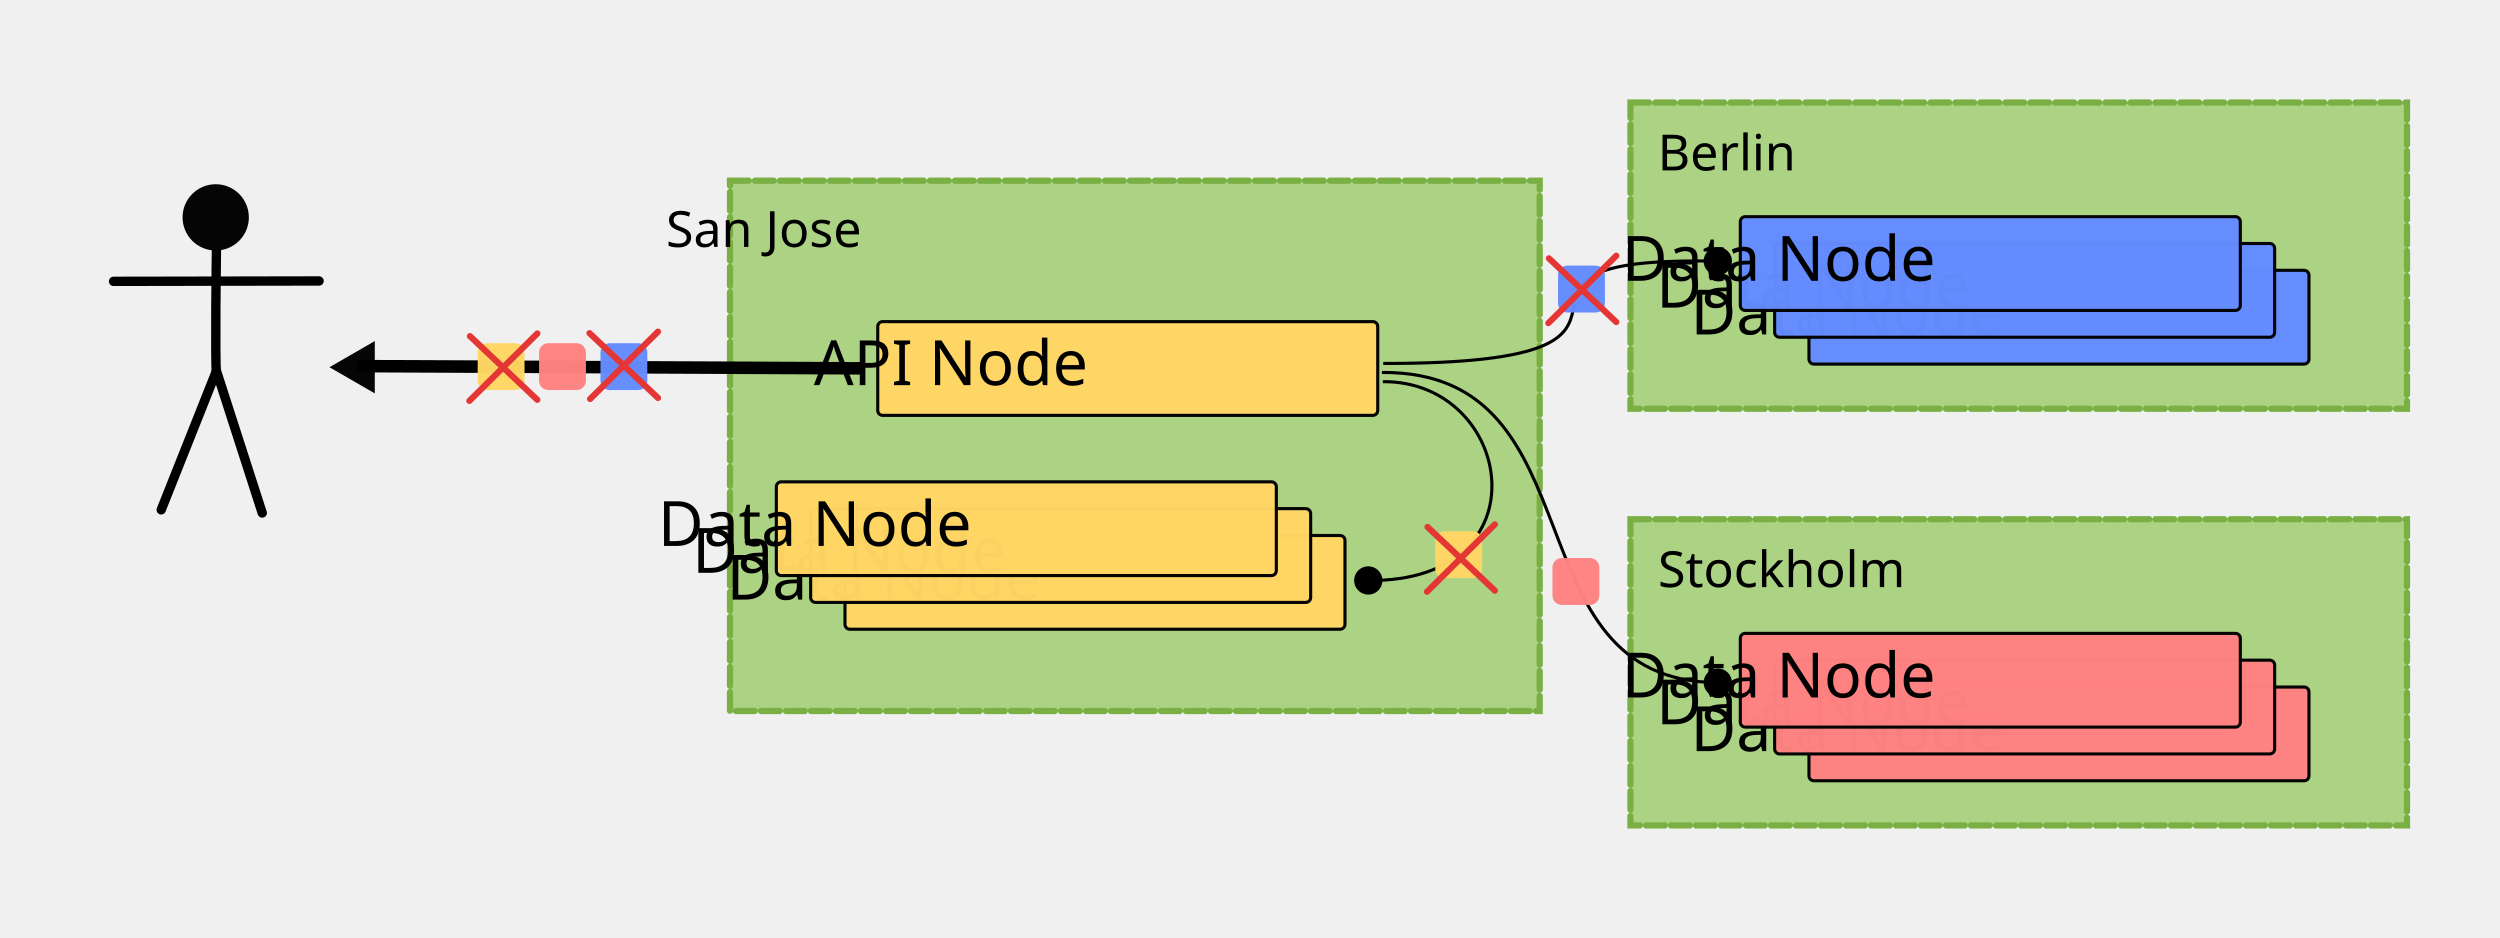
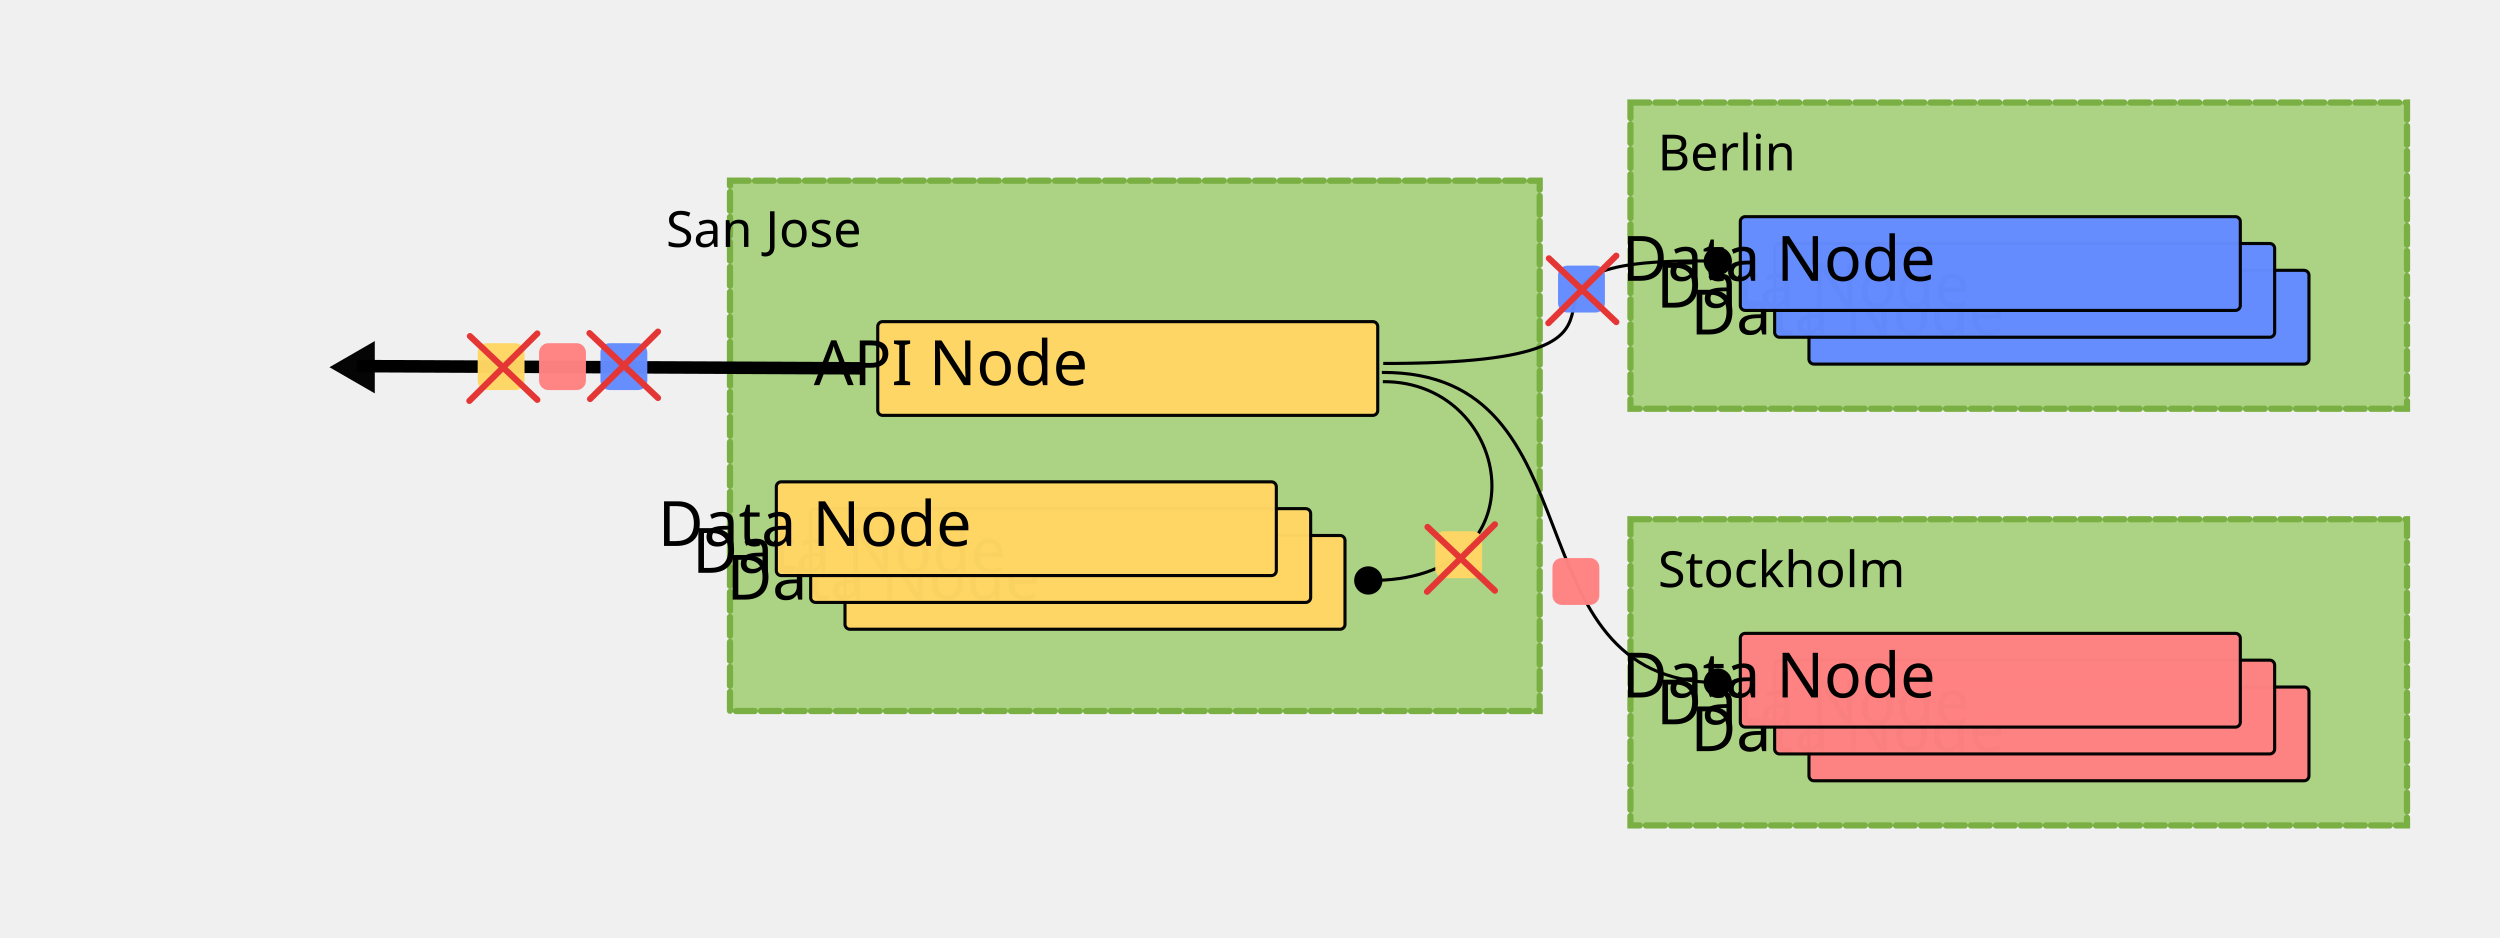
<svg xmlns="http://www.w3.org/2000/svg" width="800" height="300" id="svg2" version="1.1">
  <defs id="defs4">
    <marker orient="auto" refY="0.0" refX="0.0" id="Arrow2Mend" style="overflow:visible;">
      <path id="path4966" style="fill-rule:evenodd;stroke-width:0.625;stroke-linejoin:round;" d="M 8.719,4.034 L -2.207,0.016 L 8.719,-4.002 C 6.973,-1.63 6.983,1.616 8.719,4.034 z " transform="scale(0.6) rotate(180) translate(0,0)" />
    </marker>
    <marker orient="auto" refY="0.0" refX="0.0" id="Arrow1Lend" style="overflow:visible;">
      <path id="path4942" d="M 0.0,0.0 L 5.0,-5.0 L -12.5,0.0 L 5.0,5.0 L 0.0,0.0 z " style="fill-rule:evenodd;stroke:#000000;stroke-width:1.0pt;" transform="scale(0.8) rotate(180) translate(12.5,0)" />
    </marker>
    <marker orient="auto" refY="0.0" refX="0.0" id="DotL" style="overflow:visible">
      <path id="path5000" d="M -2.5,-1.0 C -2.5,1.76 -4.74,4.0 -7.5,4.0 C -10.26,4.0 -12.5,1.76 -12.5,-1.0 C -12.5,-3.76 -10.26,-6.0 -7.5,-6.0 C -4.74,-6.0 -2.5,-3.76 -2.5,-1.0 z " style="fill-rule:evenodd;stroke:#000000;stroke-width:1.0pt" transform="scale(0.8) translate(7.4, 1)" />
    </marker>
    <marker orient="auto" refY="0" refX="0" id="Arrow1Mend" style="overflow:visible">
      <path id="path4948" d="M 0,0 5,-5 -12.5,0 5,5 0,0 z" style="fill-rule:evenodd;stroke:#000000;stroke-width:1pt" transform="matrix(-0.4,0,0,-0.4,-4,0)" />
    </marker>
    <marker orient="auto" refY="0" refX="0" id="Arrow2Lend" style="overflow:visible">
      <path id="path4960" style="fill-rule:evenodd;stroke-width:0.625;stroke-linejoin:round" d="M 8.719,4.034 -2.207,0.016 8.719,-4.002 c -1.745,2.372 -1.735,5.617 -6e-7,8.035 z" transform="matrix(-1.1,0,0,-1.1,-1.1,0)" />
    </marker>
    <marker orient="auto" refY="0" refX="0" id="EmptyDiamondL" style="overflow:visible">
      <path id="path5045" d="M 0,-7.071 -7.071,0 0,7.071 7.071,0 0,-7.071 z" style="fill:#ffffff;fill-rule:evenodd;stroke:#000000;stroke-width:1pt" transform="scale(0.8,0.8)" />
    </marker>
    <marker orient="auto" refY="0" refX="0" id="SemiCircleOut" style="overflow:visible">
      <path id="path5120" d="m -2.5,-0.809 c 0,2.76 -2.24,5 -5,5 l 0,-10 c 2.76,0 5,2.24 5,5 z" style="fill-rule:evenodd;stroke:#000000;stroke-width:1pt" transform="matrix(0.6,0,0,0.6,4.275296,0.4580676)" />
    </marker>
    <marker orient="auto" refY="0" refX="0" id="TriangleOutL" style="overflow:visible">
      <path id="path5081" d="m 5.77,0 -8.65,5 0,-10 8.65,5 z" style="fill-rule:evenodd;stroke:#000000;stroke-width:1pt" transform="scale(0.8,0.8)" />
    </marker>
    <marker orient="auto" refY="0" refX="0" id="TriangleOutL-6" style="overflow:visible">
      <path id="path5081-9" d="m 5.77,0 -8.65,5 0,-10 8.65,5 z" style="fill-rule:evenodd;stroke:#000000;stroke-width:1pt" transform="scale(0.8,0.8)" />
    </marker>
  </defs>
  <g id="layer1" transform="translate(0,-752.3622)">
    <g id="g3852-1" transform="translate(403.6749,43.4142)" />
    <g id="g4809" transform="translate(164.6549,-27.83794)">
      <g transform="translate(403.6749,86.98867)" id="g3852-8-0" />
    </g>
    <g id="g6897" transform="translate(-5.317354,56.06092)">
      <g transform="translate(-20,0)" id="g6893" />
    </g>
    <g id="g7333" transform="translate(6.565985,7.576144)">
      <g id="g7243">
        <rect style="opacity:0.98;fill:#aad282;fill-opacity:1;fill-rule:nonzero;stroke:#77ae3f;stroke-width:2;stroke-linecap:round;stroke-linejoin:miter;stroke-miterlimit:4;stroke-opacity:1;stroke-dasharray:6, 2;stroke-dashoffset:0" id="rect7165" width="248.498" height="97.985" x="515.178" y="25.239" transform="translate(0,752.3622)" />
        <text xml:space="preserve" style="font-size:24px;font-style:normal;font-variant:normal;font-weight:normal;font-stretch:normal;text-align:start;line-height:125%;letter-spacing:0px;word-spacing:0px;text-anchor:start;fill:#000000;fill-opacity:1;stroke:none;font-family:Trebuchet MS;-inkscape-font-specification:Trebuchet MS" x="523.893" y="799.319" id="text7239">
          <tspan id="tspan7241" x="523.893" y="799.319" style="font-size:16px;text-align:start;text-anchor:start">Berlin</tspan>
        </text>
      </g>
      <g transform="translate(18.68782,9.091373)" id="g7207">
        <g id="g3842-9" transform="translate(538.7828,48.29301)">
          <rect ry="1.577" y="773.907" x="14.835" height="30" width="160" id="rect2985-39-4" style="opacity:0.98;fill:#648cff;fill-opacity:1;fill-rule:nonzero;stroke:#000000;stroke-width:1;stroke-linecap:round;stroke-linejoin:miter;stroke-miterlimit:4;stroke-opacity:1;stroke-dasharray:none;stroke-dashoffset:0" />
          <text id="text3794-8-2" y="794.424" x="95.773" style="font-size:48px;font-style:normal;font-weight:normal;text-align:center;line-height:125%;letter-spacing:0px;word-spacing:0px;text-anchor:middle;fill:#000000;fill-opacity:1;stroke:none;font-family:Sans" xml:space="preserve">
            <tspan style="font-size:20px;font-style:normal;font-variant:normal;font-weight:normal;font-stretch:normal;font-family:Trebuchet MS;-inkscape-font-specification:Trebuchet MS" y="794.424" x="95.773" id="tspan3796-9-9">Data Node</tspan>
          </text>
        </g>
        <g id="g3842-6" transform="translate(527.7974,39.70672)">
          <rect ry="1.577" y="773.907" x="14.835" height="30" width="160" id="rect2985-39-1" style="opacity:0.98;fill:#648cff;fill-opacity:1;fill-rule:nonzero;stroke:#000000;stroke-width:1;stroke-linecap:round;stroke-linejoin:miter;stroke-miterlimit:4;stroke-opacity:1;stroke-dasharray:none;stroke-dashoffset:0" />
          <text id="text3794-8-8" y="794.424" x="95.773" style="font-size:48px;font-style:normal;font-weight:normal;text-align:center;line-height:125%;letter-spacing:0px;word-spacing:0px;text-anchor:middle;fill:#000000;fill-opacity:1;stroke:none;font-family:Sans" xml:space="preserve">
            <tspan style="font-size:20px;font-style:normal;font-variant:normal;font-weight:normal;font-stretch:normal;font-family:Trebuchet MS;-inkscape-font-specification:Trebuchet MS" y="794.424" x="95.773" id="tspan3796-9-3">Data Node</tspan>
          </text>
        </g>
        <g id="g3842" transform="translate(516.812,31.12042)">
          <rect ry="1.577" y="773.907" x="14.835" height="30" width="160" id="rect2985-39" style="opacity:0.98;fill:#648cff;fill-opacity:1;fill-rule:nonzero;stroke:#000000;stroke-width:1;stroke-linecap:round;stroke-linejoin:miter;stroke-miterlimit:4;stroke-opacity:1;stroke-dasharray:none;stroke-dashoffset:0" />
          <text id="text3794-8" y="794.424" x="95.773" style="font-size:48px;font-style:normal;font-weight:normal;text-align:center;line-height:125%;letter-spacing:0px;word-spacing:0px;text-anchor:middle;fill:#000000;fill-opacity:1;stroke:none;font-family:Sans" xml:space="preserve">
            <tspan style="font-size:20px;font-style:normal;font-variant:normal;font-weight:normal;font-stretch:normal;font-family:Trebuchet MS;-inkscape-font-specification:Trebuchet MS" y="794.424" x="95.773" id="tspan3796-9">Data Node</tspan>
          </text>
        </g>
      </g>
    </g>
    <g id="g7314" transform="translate(0.5050766,18.68782)">
      <g id="g7243-0" transform="translate(6.06091,122.2284)">
        <rect style="opacity:0.98;fill:#aad282;fill-opacity:1;fill-rule:nonzero;stroke:#77ae3f;stroke-width:2;stroke-linecap:round;stroke-linejoin:miter;stroke-miterlimit:4;stroke-opacity:1;stroke-dasharray:6, 2;stroke-dashoffset:0" id="rect7165-7" width="248.498" height="97.985" x="515.178" y="25.239" transform="translate(0,752.3622)" />
        <text xml:space="preserve" style="font-size:24px;font-style:normal;font-variant:normal;font-weight:normal;font-stretch:normal;text-align:start;line-height:125%;letter-spacing:0px;word-spacing:0px;text-anchor:start;fill:#000000;fill-opacity:1;stroke:none;font-family:Trebuchet MS;-inkscape-font-specification:Trebuchet MS" x="524.003" y="799.319" id="text7239-4">
          <tspan id="tspan7241-5" x="524.003" y="799.319" style="font-size:16px;text-align:start;text-anchor:start">Stockholm</tspan>
        </text>
      </g>
      <g transform="translate(24.74874,131.3198)" id="g7207-1">
        <g id="g3842-9-7" transform="translate(538.7828,48.29301)">
          <rect ry="1.577" y="773.907" x="14.835" height="30" width="160" id="rect2985-39-4-1" style="opacity:0.98;fill:#ff8282;fill-opacity:1;fill-rule:nonzero;stroke:#000000;stroke-width:1;stroke-linecap:round;stroke-linejoin:miter;stroke-miterlimit:4;stroke-opacity:1;stroke-dasharray:none;stroke-dashoffset:0" />
          <text id="text3794-8-2-6" y="794.424" x="95.773" style="font-size:48px;font-style:normal;font-weight:normal;text-align:center;line-height:125%;letter-spacing:0px;word-spacing:0px;text-anchor:middle;fill:#000000;fill-opacity:1;stroke:none;font-family:Sans" xml:space="preserve">
            <tspan style="font-size:20px;font-style:normal;font-variant:normal;font-weight:normal;font-stretch:normal;font-family:Trebuchet MS;-inkscape-font-specification:Trebuchet MS" y="794.424" x="95.773" id="tspan3796-9-9-6">Data Node</tspan>
          </text>
        </g>
        <g id="g3842-6-2" transform="translate(527.7974,39.70672)">
          <rect ry="1.577" y="773.907" x="14.835" height="30" width="160" id="rect2985-39-1-6" style="opacity:0.98;fill:#ff8282;fill-opacity:1;fill-rule:nonzero;stroke:#000000;stroke-width:1;stroke-linecap:round;stroke-linejoin:miter;stroke-miterlimit:4;stroke-opacity:1;stroke-dasharray:none;stroke-dashoffset:0" />
          <text id="text3794-8-8-4" y="794.424" x="95.773" style="font-size:48px;font-style:normal;font-weight:normal;text-align:center;line-height:125%;letter-spacing:0px;word-spacing:0px;text-anchor:middle;fill:#000000;fill-opacity:1;stroke:none;font-family:Sans" xml:space="preserve">
            <tspan style="font-size:20px;font-style:normal;font-variant:normal;font-weight:normal;font-stretch:normal;font-family:Trebuchet MS;-inkscape-font-specification:Trebuchet MS" y="794.424" x="95.773" id="tspan3796-9-3-5">Data Node</tspan>
          </text>
        </g>
        <g id="g3842-3" transform="translate(516.812,31.12042)">
          <rect ry="1.577" y="773.907" x="14.835" height="30" width="160" id="rect2985-39-47" style="opacity:0.98;fill:#ff8282;fill-opacity:1;fill-rule:nonzero;stroke:#000000;stroke-width:1;stroke-linecap:round;stroke-linejoin:miter;stroke-miterlimit:4;stroke-opacity:1;stroke-dasharray:none;stroke-dashoffset:0" />
          <text id="text3794-8-1" y="794.424" x="95.773" style="font-size:48px;font-style:normal;font-weight:normal;text-align:center;line-height:125%;letter-spacing:0px;word-spacing:0px;text-anchor:middle;fill:#000000;fill-opacity:1;stroke:none;font-family:Sans" xml:space="preserve">
            <tspan style="font-size:20px;font-style:normal;font-variant:normal;font-weight:normal;font-stretch:normal;font-family:Trebuchet MS;-inkscape-font-specification:Trebuchet MS" y="794.424" x="95.773" id="tspan3796-9-8">Data Node</tspan>
          </text>
        </g>
      </g>
    </g>
    <g id="g7435" transform="translate(133.0876,2.272843)">
      <g id="g7430">
        <rect style="opacity:0.98;fill:#aad282;fill-opacity:1;fill-rule:nonzero;stroke:#77ae3f;stroke-width:2;stroke-linecap:round;stroke-linejoin:miter;stroke-miterlimit:4;stroke-opacity:1;stroke-dasharray:6, 2;stroke-dashoffset:0" id="rect7165-8" width="259.104" height="169.706" x="100.51" y="807.905" />
        <text xml:space="preserve" style="font-size:24px;font-style:normal;font-variant:normal;font-weight:normal;font-stretch:normal;text-align:center;line-height:125%;letter-spacing:0px;word-spacing:0px;text-anchor:middle;fill:#000000;fill-opacity:1;stroke:none;font-family:Trebuchet MS;-inkscape-font-specification:Trebuchet MS" x="139.401" y="829.118" id="text7352">
          <tspan id="tspan7354" x="139.401" y="829.118" style="font-size:16px">San Jose</tspan>
        </text>
      </g>
      <g transform="translate(133.9642,118.3724)" id="g7121">
        <rect style="opacity:0.98;fill:#ffd664;fill-opacity:1;fill-rule:nonzero;stroke:#000000;stroke-width:1;stroke-linecap:round;stroke-linejoin:miter;stroke-miterlimit:4;stroke-opacity:1;stroke-dasharray:none;stroke-dashoffset:0" id="rect2985" width="160" height="30" x="13.825" y="734.637" ry="1.577" />
        <text xml:space="preserve" style="font-size:48px;font-style:normal;font-weight:normal;text-align:start;line-height:125%;letter-spacing:0px;word-spacing:0px;text-anchor:start;fill:#000000;fill-opacity:1;stroke:none;font-family:Sans" x="93.386" y="754.959" id="text3794-7">
          <tspan id="tspan3796-2" x="93.386" y="754.959" style="font-size:20px;font-style:normal;font-variant:normal;font-weight:normal;font-stretch:normal;text-align:center;text-anchor:middle;font-family:Trebuchet MS;-inkscape-font-specification:Trebuchet MS">API Node</tspan>
        </text>
      </g>
      <g id="g7207-1-5" transform="translate(-416.3091,99.24749)">
        <g transform="translate(538.7828,48.29301)" id="g3842-9-7-0">
          <rect style="opacity:0.98;fill:#ffd664;fill-opacity:1;fill-rule:nonzero;stroke:#000000;stroke-width:1;stroke-linecap:round;stroke-linejoin:miter;stroke-miterlimit:4;stroke-opacity:1;stroke-dasharray:none;stroke-dashoffset:0" id="rect2985-39-4-1-6" width="160" height="30" x="14.835" y="773.907" ry="1.577" />
          <text xml:space="preserve" style="font-size:48px;font-style:normal;font-weight:normal;text-align:center;line-height:125%;letter-spacing:0px;word-spacing:0px;text-anchor:middle;fill:#000000;fill-opacity:1;stroke:none;font-family:Sans" x="95.773" y="794.424" id="text3794-8-2-6-9">
            <tspan id="tspan3796-9-9-6-6" x="95.773" y="794.424" style="font-size:20px;font-style:normal;font-variant:normal;font-weight:normal;font-stretch:normal;font-family:Trebuchet MS;-inkscape-font-specification:Trebuchet MS">Data Node</tspan>
          </text>
        </g>
        <g transform="translate(527.7974,39.70672)" id="g3842-6-2-9">
          <rect style="opacity:0.98;fill:#ffd664;fill-opacity:1;fill-rule:nonzero;stroke:#000000;stroke-width:1;stroke-linecap:round;stroke-linejoin:miter;stroke-miterlimit:4;stroke-opacity:1;stroke-dasharray:none;stroke-dashoffset:0" id="rect2985-39-1-6-9" width="160" height="30" x="14.835" y="773.907" ry="1.577" />
          <text xml:space="preserve" style="font-size:48px;font-style:normal;font-weight:normal;text-align:center;line-height:125%;letter-spacing:0px;word-spacing:0px;text-anchor:middle;fill:#000000;fill-opacity:1;stroke:none;font-family:Sans" x="95.773" y="794.424" id="text3794-8-8-4-0">
            <tspan id="tspan3796-9-3-5-1" x="95.773" y="794.424" style="font-size:20px;font-style:normal;font-variant:normal;font-weight:normal;font-stretch:normal;font-family:Trebuchet MS;-inkscape-font-specification:Trebuchet MS">Data Node</tspan>
          </text>
        </g>
        <g transform="translate(516.812,31.12042)" id="g3842-3-3">
          <rect style="opacity:0.98;fill:#ffd664;fill-opacity:1;fill-rule:nonzero;stroke:#000000;stroke-width:1;stroke-linecap:round;stroke-linejoin:miter;stroke-miterlimit:4;stroke-opacity:1;stroke-dasharray:none;stroke-dashoffset:0" id="rect2985-39-47-4" width="160" height="30" x="14.835" y="773.907" ry="1.577" />
          <text xml:space="preserve" style="font-size:48px;font-style:normal;font-weight:normal;text-align:center;line-height:125%;letter-spacing:0px;word-spacing:0px;text-anchor:middle;fill:#000000;fill-opacity:1;stroke:none;font-family:Sans" x="95.773" y="794.424" id="text3794-8-1-2">
            <tspan id="tspan3796-9-8-3" x="95.773" y="794.424" style="font-size:20px;font-style:normal;font-variant:normal;font-weight:normal;font-stretch:normal;font-family:Trebuchet MS;-inkscape-font-specification:Trebuchet MS">Data Node</tspan>
          </text>
        </g>
      </g>
    </g>
    <path style="fill:none;stroke:#000000;stroke-width:1px;stroke-linecap:butt;stroke-linejoin:miter;stroke-opacity:1;marker-end:url(#DotL)" d="M 442.638,868.668 C 552.257,868.792 459.318,834.091 549.776,835.937" id="path7458" />
    <path style="fill:none;stroke:#000000;stroke-width:1px;stroke-linecap:butt;stroke-linejoin:miter;stroke-opacity:1;marker-end:url(#DotL)" d="m 442.505,874.496 c 41.894,-0.36 52.693,64.267 -4.734,63.614" id="path7460" />
    <path style="fill:none;stroke:#000000;stroke-width:1px;stroke-linecap:butt;stroke-linejoin:miter;stroke-opacity:1;marker-end:url(#DotL)" d="m 442.194,871.545 c 70.806,-0.463 39.662,98.959 107.581,99.247" id="path7462" />
-     <g id="g8857" transform="translate(7.142857,-23.21429)">
-       <path id="path7658" d="m 44.447,938.72 17.678,-44.447 14.647,45.457" style="fill:none;stroke:#000000;stroke-width:3;stroke-linecap:round;stroke-linejoin:miter;stroke-miterlimit:4;stroke-opacity:1;stroke-dasharray:none" />
-       <path id="path7660" d="m 62.124,895.789 c -0.505,-6.061 0,-40.406 0,-40.406" style="fill:none;stroke:#000000;stroke-width:3;stroke-linecap:butt;stroke-linejoin:miter;stroke-miterlimit:4;stroke-opacity:1;stroke-dasharray:none" />
-       <path id="path7662" d="m 29.197,865.607 65.757,-0.123" style="fill:none;stroke:#000000;stroke-width:3;stroke-linecap:round;stroke-linejoin:miter;stroke-miterlimit:4;stroke-opacity:1;stroke-dasharray:none" />
-       <path transform="translate(-42.16118,769.8919)" d="m 114.652,75.241 c 0,5.858 -4.749,10.607 -10.607,10.607 -5.858,0 -10.607,-4.749 -10.607,-10.607 0,-5.858 4.749,-10.607 10.607,-10.607 5.858,0 10.607,4.749 10.607,10.607 z" id="path7664" style="opacity:0.98;fill:#000000;fill-opacity:1;fill-rule:nonzero;stroke:none" />
-     </g>
    <path id="path7672-8" d="M 275.585,870.23 114.156,869.516" style="fill:none;stroke:#000000;stroke-width:4;stroke-linecap:butt;stroke-linejoin:miter;stroke-miterlimit:4;stroke-opacity:1;stroke-dasharray:none;marker-end:none" />
    <g id="g8447" transform="translate(-0.3571429,-12.85714)">
      <g transform="translate(-3.8146973e-6,0.535682)" id="g8442">
        <rect style="opacity:0.98;fill:#648cff;fill-opacity:1;fill-rule:nonzero;stroke:none" id="rect8280-2" width="15" height="15" x="192.5" y="874.505" ry="3" />
        <rect style="opacity:0.98;fill:#ff8282;fill-opacity:1;fill-rule:nonzero;stroke:none" id="rect8280-2-3" width="15" height="15" x="172.857" y="874.505" ry="3" />
        <rect style="opacity:0.98;fill:#ffd664;fill-opacity:1;fill-rule:nonzero;stroke:none" id="rect8280-2-6" width="15" height="15" x="153.214" y="874.505" ry="3" />
      </g>
    </g>
    <rect style="opacity:0.98;fill:#648cff;fill-opacity:1;fill-rule:nonzero;stroke:none" id="rect8280-2-7" width="15" height="15" x="498.571" y="837.362" ry="3" />
    <rect style="opacity:0.98;fill:#ff8282;fill-opacity:1;fill-rule:nonzero;stroke:none" id="rect8280-2-3-9" width="15" height="15" x="496.786" y="930.934" ry="3" />
    <rect style="opacity:0.98;fill:#ffd664;fill-opacity:1;fill-rule:nonzero;stroke:none" id="rect8280-2-6-4" width="15" height="15" x="459.286" y="922.362" ry="3" />
    <path style="opacity:0.98;fill:#000000;fill-opacity:1;fill-rule:nonzero;stroke:none" id="path8863" d="m 136.979,51.267 0,16.752 -14.508,-8.376 z" transform="translate(-17.04632,810.23)" />
    <g id="g8888" transform="translate(-0.3571427,-1.071429)">
      <path transform="translate(0,752.3622)" id="path8884" d="m 189.192,128.748 21.718,-21.548" style="fill:none;stroke:#e53636;stroke-width:2;stroke-linecap:round;stroke-linejoin:miter;stroke-miterlimit:4;stroke-opacity:1;stroke-dasharray:none" />
      <path transform="translate(0,752.3622)" id="path8886" d="m 189.008,107.684 21.901,20.725" style="fill:none;stroke:#e53636;stroke-width:2;stroke-linecap:round;stroke-linejoin:miter;stroke-miterlimit:4;stroke-opacity:1;stroke-dasharray:none" />
    </g>
    <g transform="translate(306.2915,-25.35899)" id="g8888-4">
      <path transform="translate(0,752.3622)" id="path8884-3" d="m 189.192,128.748 21.718,-21.548" style="fill:none;stroke:#e53636;stroke-width:2;stroke-linecap:round;stroke-linejoin:miter;stroke-miterlimit:4;stroke-opacity:1;stroke-dasharray:none" />
      <path transform="translate(0,752.3622)" id="path8886-8" d="m 189.365,108.041 21.544,20.368" style="fill:none;stroke:#e53636;stroke-width:2;stroke-linecap:round;stroke-linejoin:miter;stroke-miterlimit:4;stroke-opacity:1;stroke-dasharray:none" />
    </g>
    <g transform="translate(267.4496,60.597)" id="g8888-4-1">
      <path transform="translate(0,752.3622)" id="path8884-3-9" d="m 189.192,128.748 21.718,-21.548" style="fill:none;stroke:#e53636;stroke-width:2;stroke-linecap:round;stroke-linejoin:miter;stroke-miterlimit:4;stroke-opacity:1;stroke-dasharray:none" />
      <path transform="translate(0,752.3622)" id="path8886-8-5" d="m 189.365,108.041 21.544,20.368" style="fill:none;stroke:#e53636;stroke-width:2;stroke-linecap:round;stroke-linejoin:miter;stroke-miterlimit:4;stroke-opacity:1;stroke-dasharray:none" />
    </g>
    <g transform="translate(-38.97901,-0.4744289)" id="g8888-4-2">
      <path transform="translate(0,752.3622)" id="path8884-3-97" d="m 189.192,128.748 21.718,-21.548" style="fill:none;stroke:#e53636;stroke-width:2;stroke-linecap:round;stroke-linejoin:miter;stroke-miterlimit:4;stroke-opacity:1;stroke-dasharray:none" />
      <path transform="translate(0,752.3622)" id="path8886-8-54" d="m 189.365,108.041 21.544,20.368" style="fill:none;stroke:#e53636;stroke-width:2;stroke-linecap:round;stroke-linejoin:miter;stroke-miterlimit:4;stroke-opacity:1;stroke-dasharray:none" />
    </g>
  </g>
</svg>
